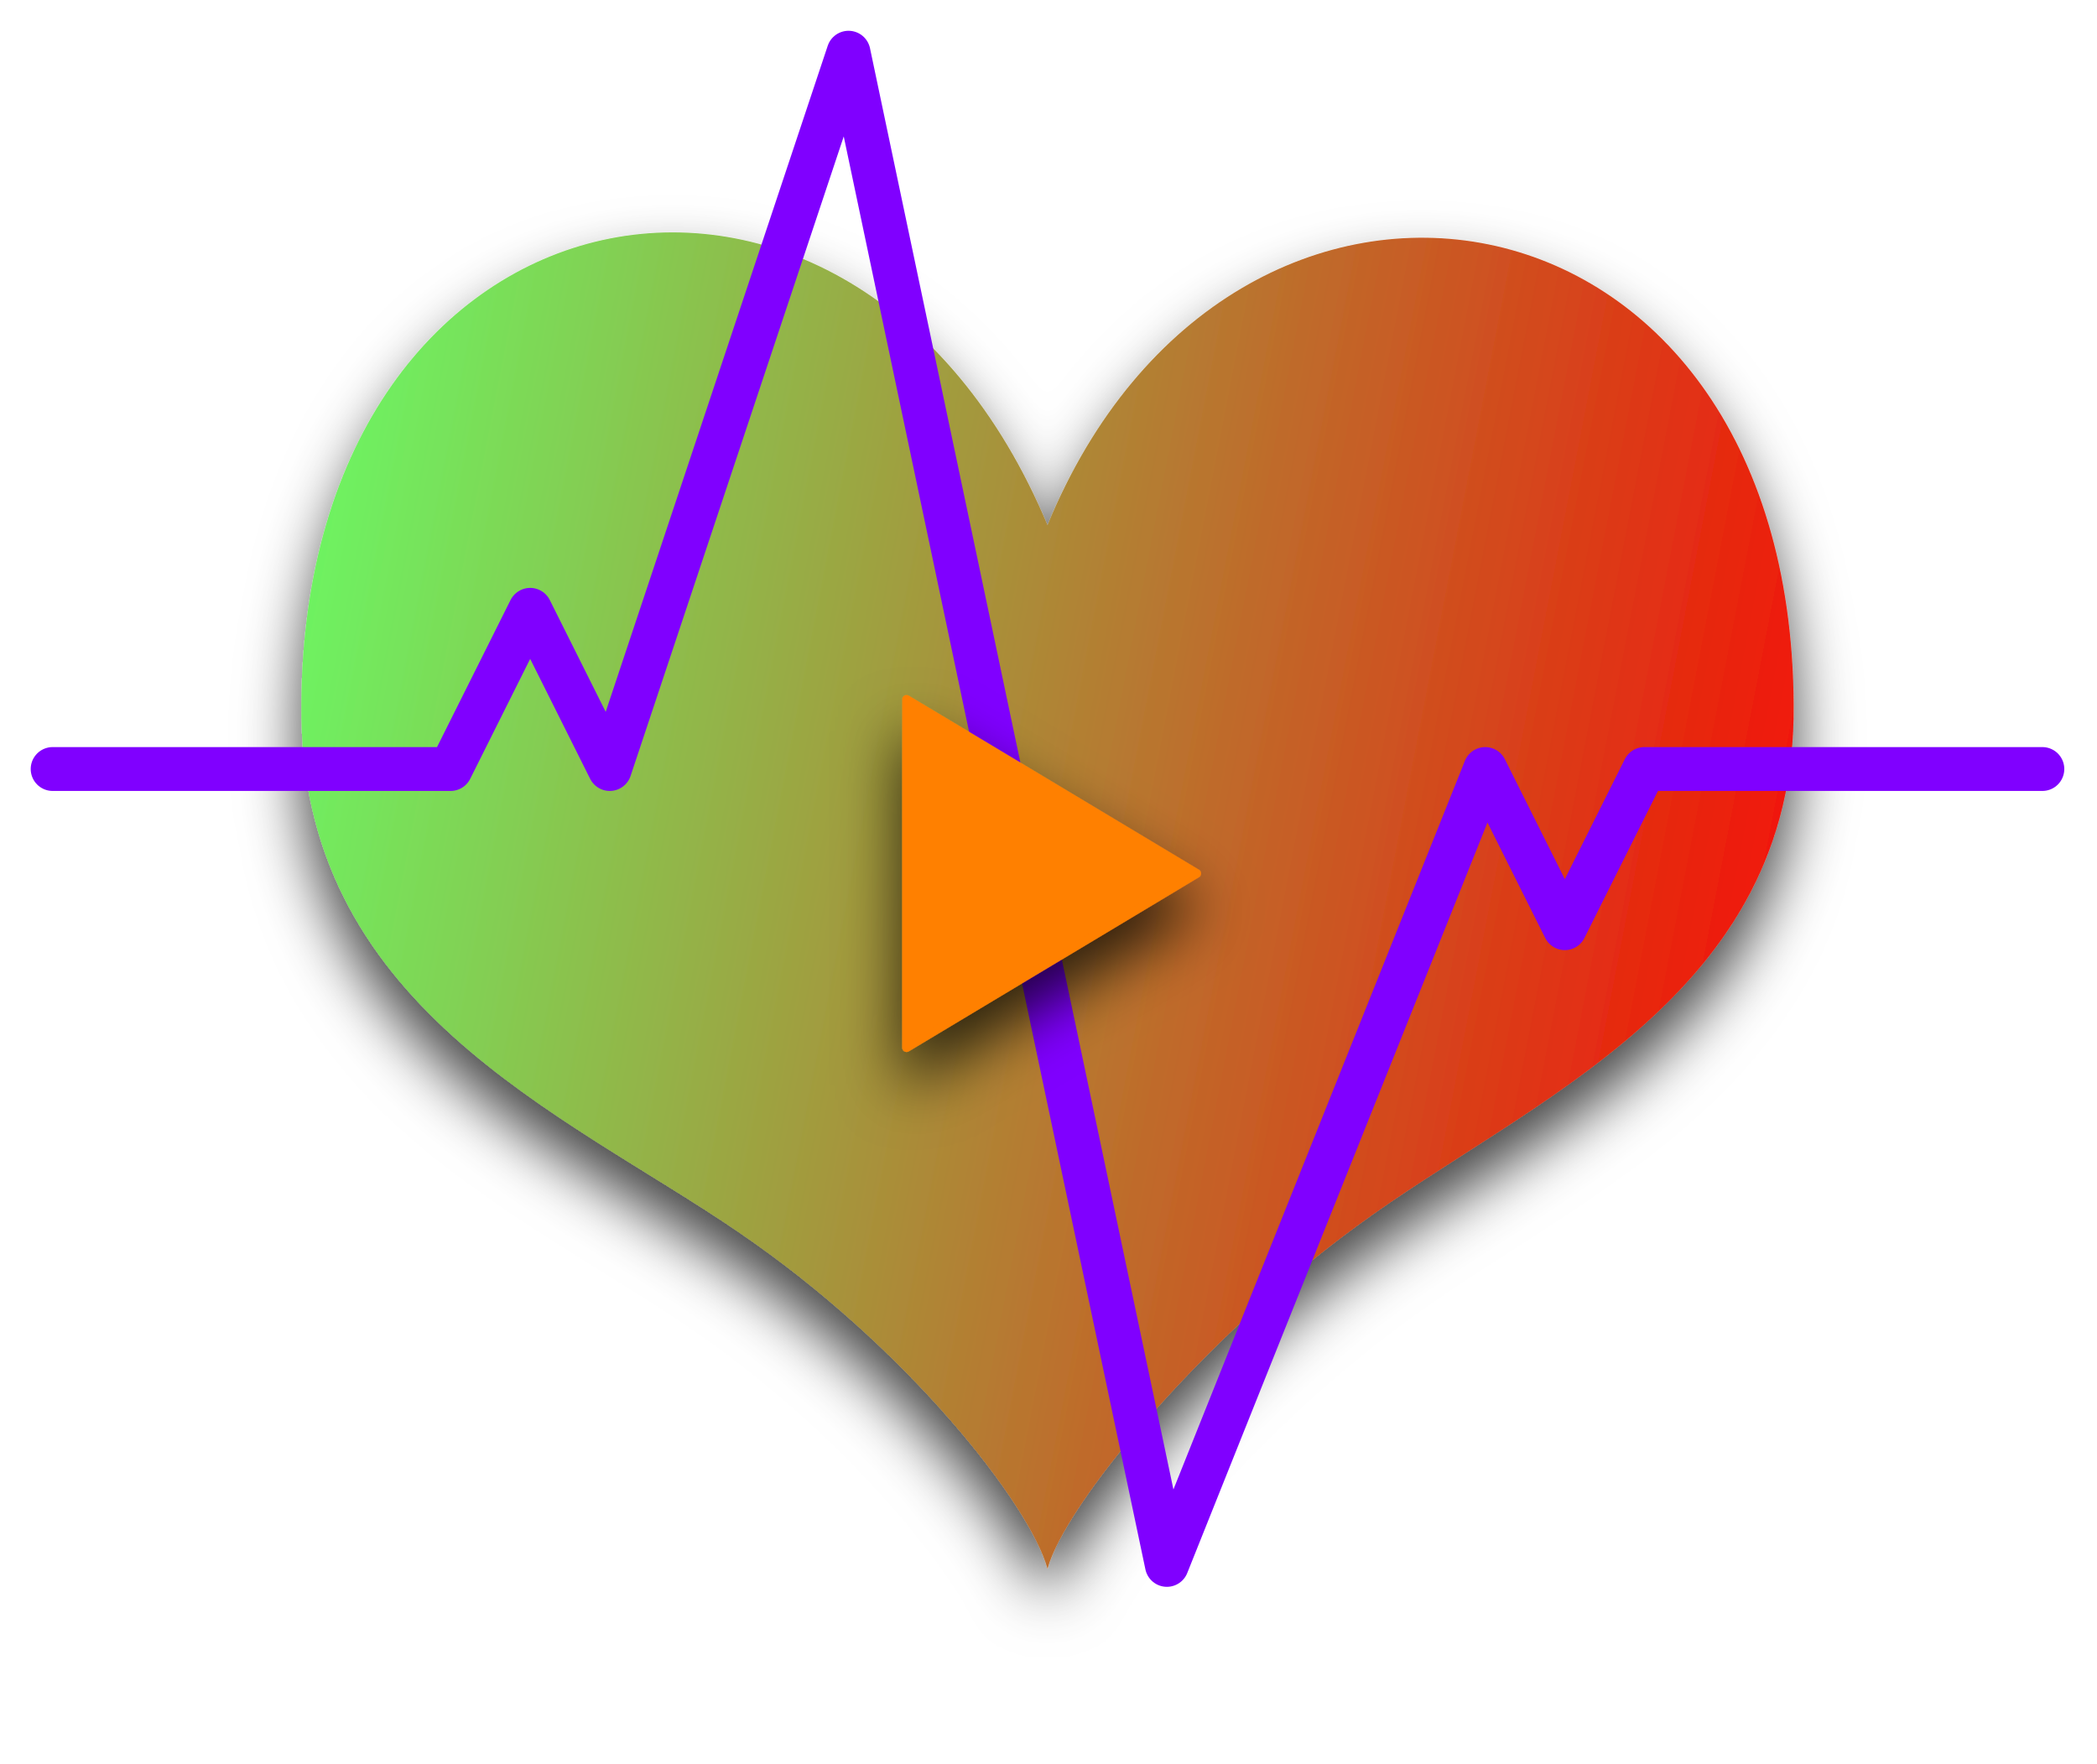
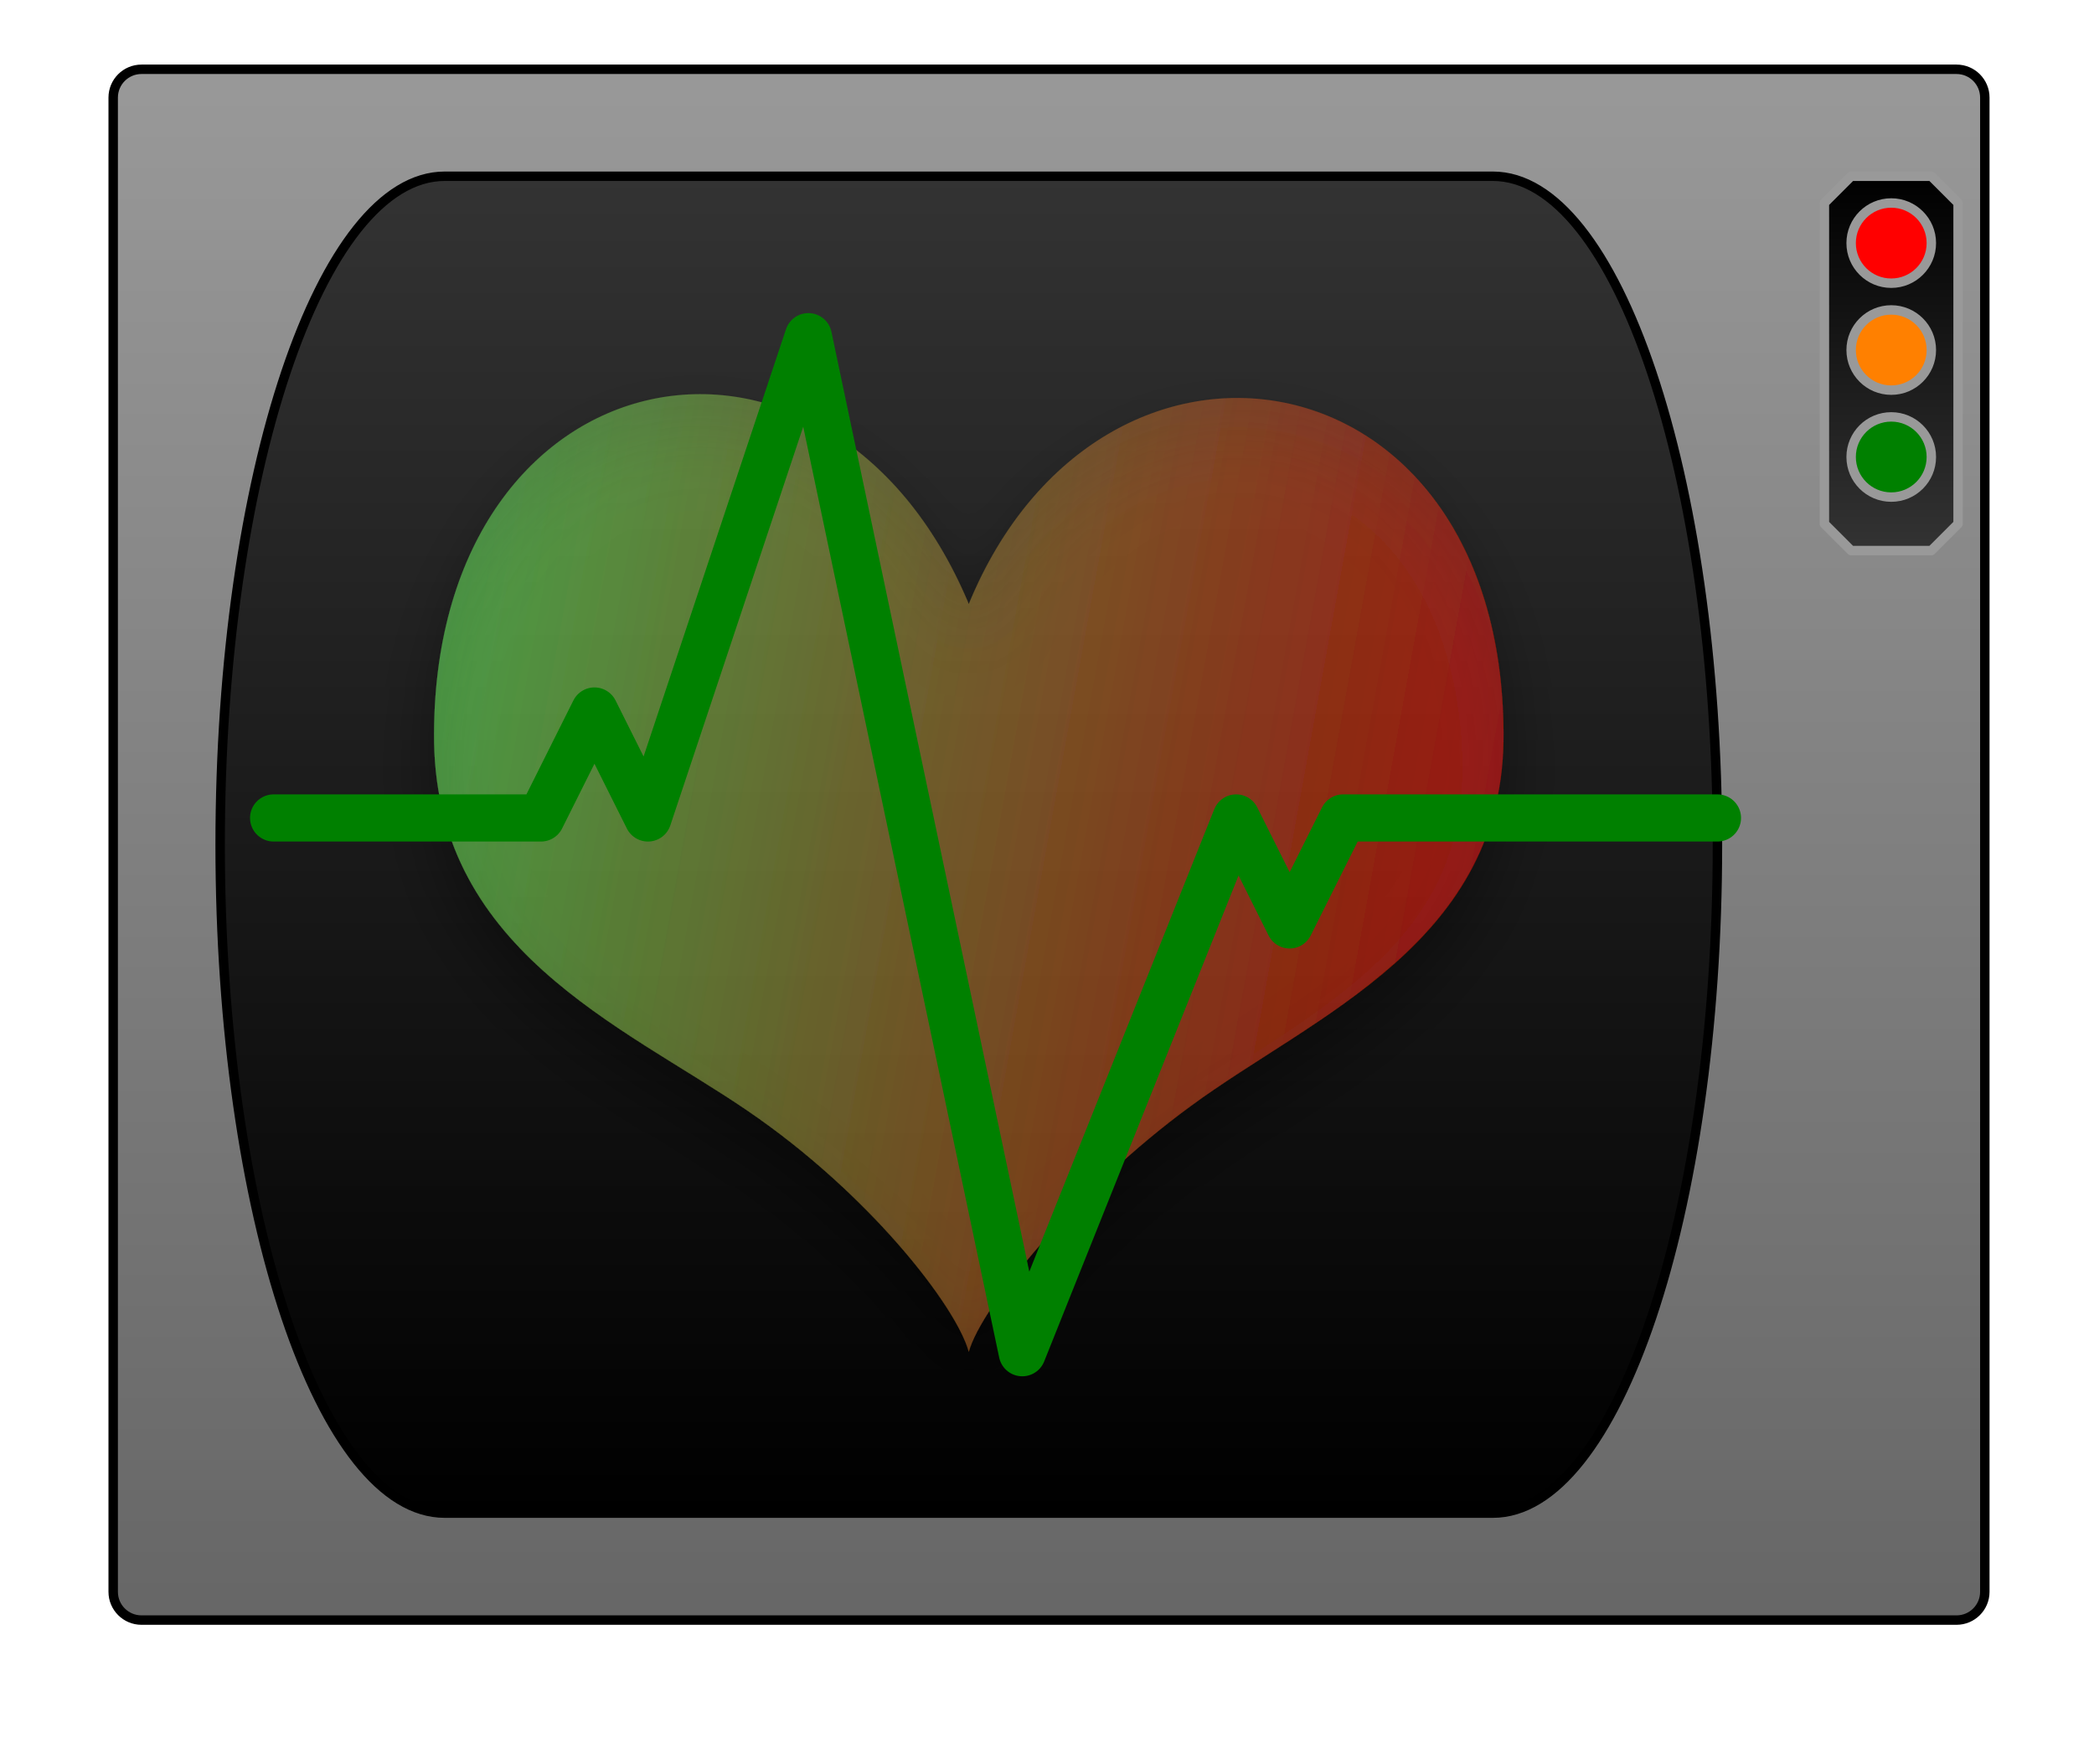
- <svg xmlns="http://www.w3.org/2000/svg" xmlns:xlink="http://www.w3.org/1999/xlink" version="1.1" viewBox="-6 11 239 201" width="239pt" height="201pt">
+ <svg xmlns="http://www.w3.org/2000/svg" xmlns:xlink="http://www.w3.org/1999/xlink" version="1.1" viewBox="-12 21 222 187" width="222pt" height="187pt">
  <defs>
+     <linearGradient x1="0" x2="1" id="Gradient" gradientUnits="userSpaceOnUse">
+       <stop offset="0" stop-color="#999" />
+       <stop offset="1" stop-color="#666" />
+     </linearGradient>
+     <linearGradient id="Obj_Gradient" xlink:href="#Gradient" gradientTransform="translate(99.2126 28.34646) rotate(90) scale(164.4094)" />
+     <linearGradient x1="0" x2="1" id="Gradient_2" gradientUnits="userSpaceOnUse">
+       <stop offset="0" stop-color="#333" />
+       <stop offset="1" stop-color="black" />
+     </linearGradient>
+     <linearGradient id="Obj_Gradient_2" xlink:href="#Gradient_2" gradientTransform="translate(90.70866 39.68504) rotate(90) scale(141.7323)" />
+     <linearGradient x1="0" x2="1" id="Gradient_3" gradientUnits="userSpaceOnUse">
+       <stop offset="0" stop-color="black" />
+       <stop offset="1" stop-color="#333" />
+     </linearGradient>
+     <linearGradient id="Obj_Gradient_3" xlink:href="#Gradient_3" gradientTransform="translate(188.5039 39.68504) rotate(90) scale(39.68504)" />
    <filter id="Shadow" filterUnits="userSpaceOnUse">
      <feGaussianBlur in="SourceAlpha" result="blur" stdDeviation="3.488" />
      <feOffset in="blur" result="offset" dx="0" dy="4" />
      <feFlood flood-color="black" flood-opacity=".75" result="flood" />
      <feComposite in="flood" in2="offset" operator="in" result="color" />
      <feMerge>
        <feMergeNode in="color" />
        <feMergeNode in="SourceGraphic" />
      </feMerge>
    </filter>
-     <linearGradient x1="0" x2="1" id="Gradient" gradientUnits="userSpaceOnUse">
-       <stop offset="0" stop-color="red" />
-       <stop offset="1" stop-color="#6f6" />
+     <linearGradient x1="0" x2="1" id="Gradient_4" gradientUnits="userSpaceOnUse">
+       <stop offset="0" stop-color="red" stop-opacity=".5" />
+       <stop offset="1" stop-color="#6f6" stop-opacity=".5" />
    </linearGradient>
-     <linearGradient id="Obj_Gradient" xlink:href="#Gradient" gradientTransform="translate(210.4035 130.4927) rotate(-170) scale(197.0287)" />
+     <linearGradient id="Obj_Gradient_4" xlink:href="#Gradient_4" gradientTransform="translate(155.3871 124.7904) rotate(-170) scale(131.3525)" />
  </defs>
  <g stroke="none" stroke-opacity="1" stroke-dasharray="none" fill="none" fill-opacity="1">
    <g>
+       <path d="M 3 28.346 L 195.425 28.346 C 197.082 28.346 198.425 29.69 198.425 31.346 L 198.425 189.756 C 198.425 191.413 197.082 192.756 195.425 192.756 L 3 192.756 C 1.343 192.756 -38146973e-13 191.413 -38146973e-13 189.756 L -38146973e-13 31.346 C -38146973e-13 29.69 1.343 28.346 3 28.346 Z" fill="url(#Obj_Gradient)" />
+       <path d="M 3 28.346 L 195.425 28.346 C 197.082 28.346 198.425 29.69 198.425 31.346 L 198.425 189.756 C 198.425 191.413 197.082 192.756 195.425 192.756 L 3 192.756 C 1.343 192.756 -38146973e-13 191.413 -38146973e-13 189.756 L -38146973e-13 31.346 C -38146973e-13 29.69 1.343 28.346 3 28.346 Z" stroke="black" stroke-linecap="round" stroke-linejoin="round" stroke-width="1" />
+       <path d="M 35.15 39.685 L 146.268 39.685 C 159.411 39.685 170.079 71.433 170.079 110.551 C 170.079 149.669 159.411 181.417 146.268 181.417 L 35.15 181.417 C 22.006 181.417 11.339 149.669 11.339 110.551 C 11.339 71.433 22.006 39.685 35.15 39.685" fill="url(#Obj_Gradient_2)" />
+       <path d="M 35.15 39.685 L 146.268 39.685 C 159.411 39.685 170.079 71.433 170.079 110.551 C 170.079 149.669 159.411 181.417 146.268 181.417 L 35.15 181.417 C 22.006 181.417 11.339 149.669 11.339 110.551 C 11.339 71.433 22.006 39.685 35.15 39.685" stroke="black" stroke-linecap="round" stroke-linejoin="round" stroke-width="1" />
+       <path d="M 181.417 42.52 L 184.252 39.685 L 192.756 39.685 L 195.591 42.52 L 195.591 76.535 L 192.756 79.37 L 184.252 79.37 L 181.417 76.535 Z" fill="url(#Obj_Gradient_3)" />
+       <path d="M 181.417 42.52 L 184.252 39.685 L 192.756 39.685 L 195.591 42.52 L 195.591 76.535 L 192.756 79.37 L 184.252 79.37 L 181.417 76.535 Z" stroke="#999" stroke-linecap="round" stroke-linejoin="round" stroke-width="1" />
+       <circle cx="188.504" cy="46.772" r="4.252" fill="red" />
+       <circle cx="188.504" cy="46.772" r="4.252" stroke="#999" stroke-linecap="round" stroke-linejoin="round" stroke-width="1" />
+       <circle cx="188.504" cy="58.11" r="4.252" fill="#ff8000" />
+       <circle cx="188.504" cy="58.11" r="4.252" stroke="#999" stroke-linecap="round" stroke-linejoin="round" stroke-width="1" />
+       <circle cx="188.504" cy="69.449" r="4.252" fill="green" />
+       <circle cx="188.504" cy="69.449" r="4.252" stroke="#999" stroke-linecap="round" stroke-linejoin="round" stroke-width="1" />
+     </g>
+     <g>
      <g filter="url(#Shadow)">
-         <path d="M 113.386 70.866 C 91.296 18.048 28.678 30.173 28.346 91.296 C 28.015 125.677 58.243 137.801 78.174 151.421 C 97.441 164.542 111.393 182.48 113.386 189.789 C 115.379 182.48 130.659 163.879 148.597 150.757 C 168.197 136.307 198.757 124.681 198.425 91.296 C 198.094 29.675 134.314 19.877 113.386 70.866 Z" fill="url(#Obj_Gradient)" />
+         <path d="M 90.709 85.039 C 75.982 49.827 34.237 57.911 34.016 98.659 C 33.795 121.58 53.947 129.662 67.234 138.742 C 80.079 147.49 89.38 159.449 90.709 164.321 C 92.038 159.449 102.224 147.048 114.183 138.3 C 127.25 128.667 147.623 120.916 147.402 98.659 C 147.18 57.578 104.661 51.046 90.709 85.039 Z" fill="url(#Obj_Gradient_4)" />
      </g>
    </g>
    <g>
-       <path d="M 0 98.646 L 45.354 98.646 L 54.425 80.504 L 63.496 98.646 L 90.709 17.008 L 126.992 189.354 L 163.276 98.646 L 172.346 116.787 L 181.417 98.646 L 226.772 98.646" stroke="#8000ff" stroke-linecap="round" stroke-linejoin="round" stroke-width="5" />
-       <g filter="url(#Shadow)">
-         <path d="M 97.323 90.709 L 130.394 110.551 L 97.323 130.394 Z" fill="#ff8000" />
-         <path d="M 97.323 90.709 L 130.394 110.551 L 97.323 130.394 Z" stroke="#ff8000" stroke-linecap="round" stroke-linejoin="round" stroke-width="1" />
-       </g>
+       <path d="M 17.008 107.717 L 45.354 107.717 L 51.024 96.378 L 56.693 107.717 L 73.701 56.693 L 96.378 164.409 L 119.055 107.717 L 124.724 119.055 L 130.394 107.717 L 170.079 107.717" stroke="green" stroke-linecap="round" stroke-linejoin="round" stroke-width="5" />
    </g>
  </g>
</svg>
